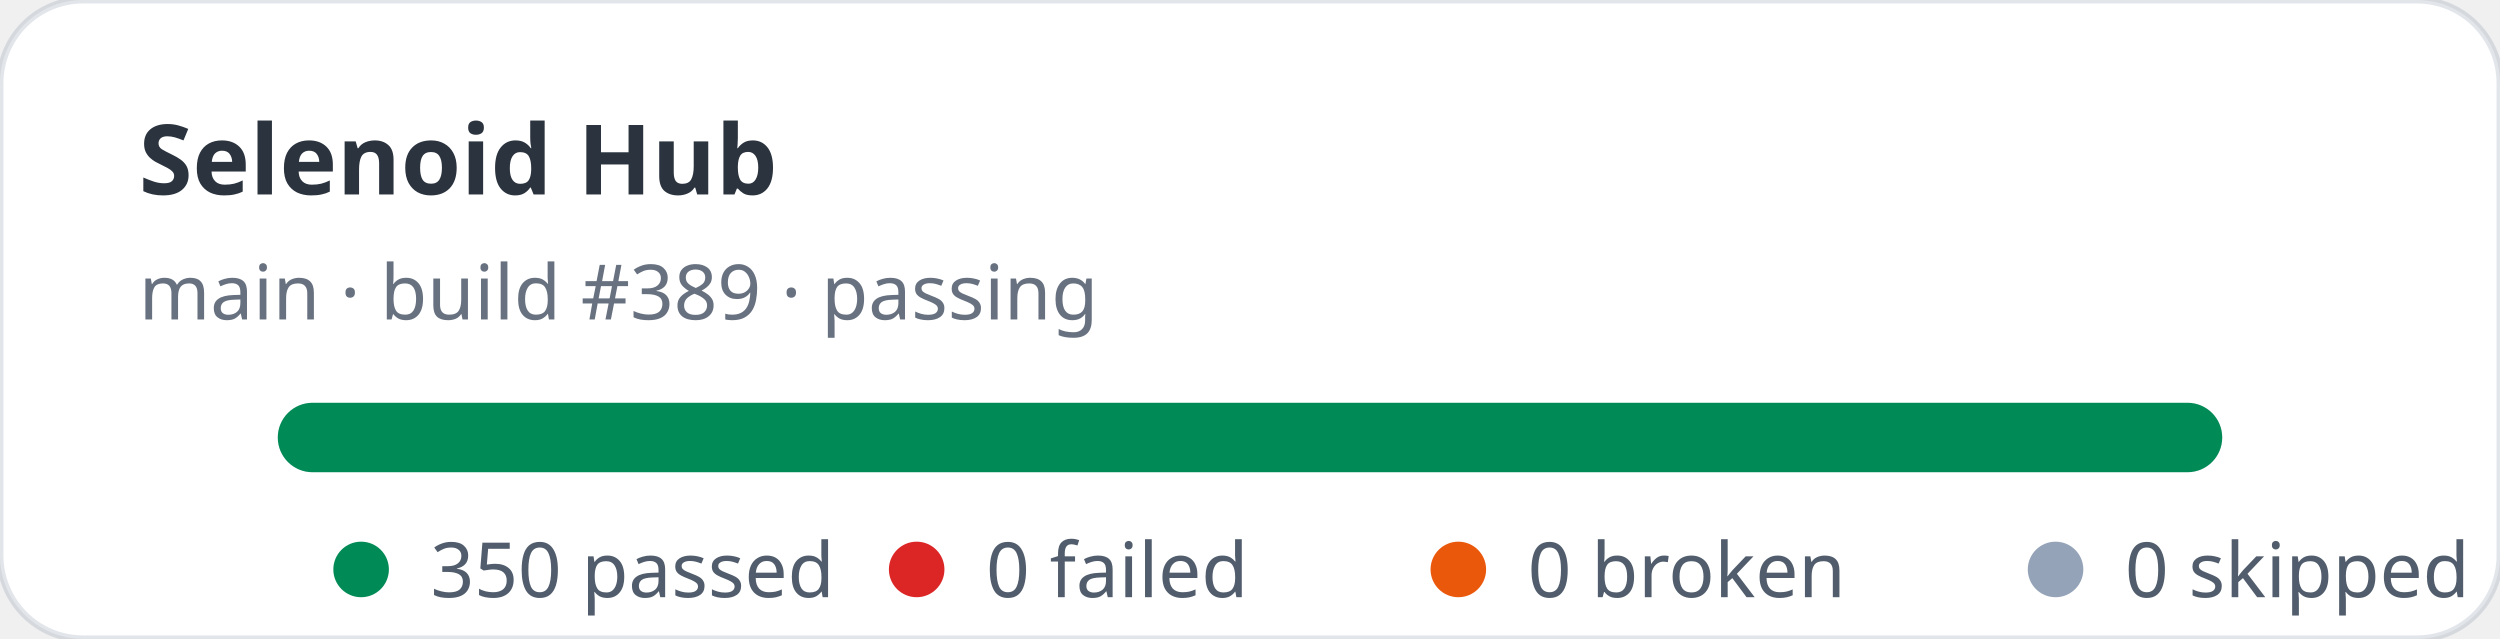
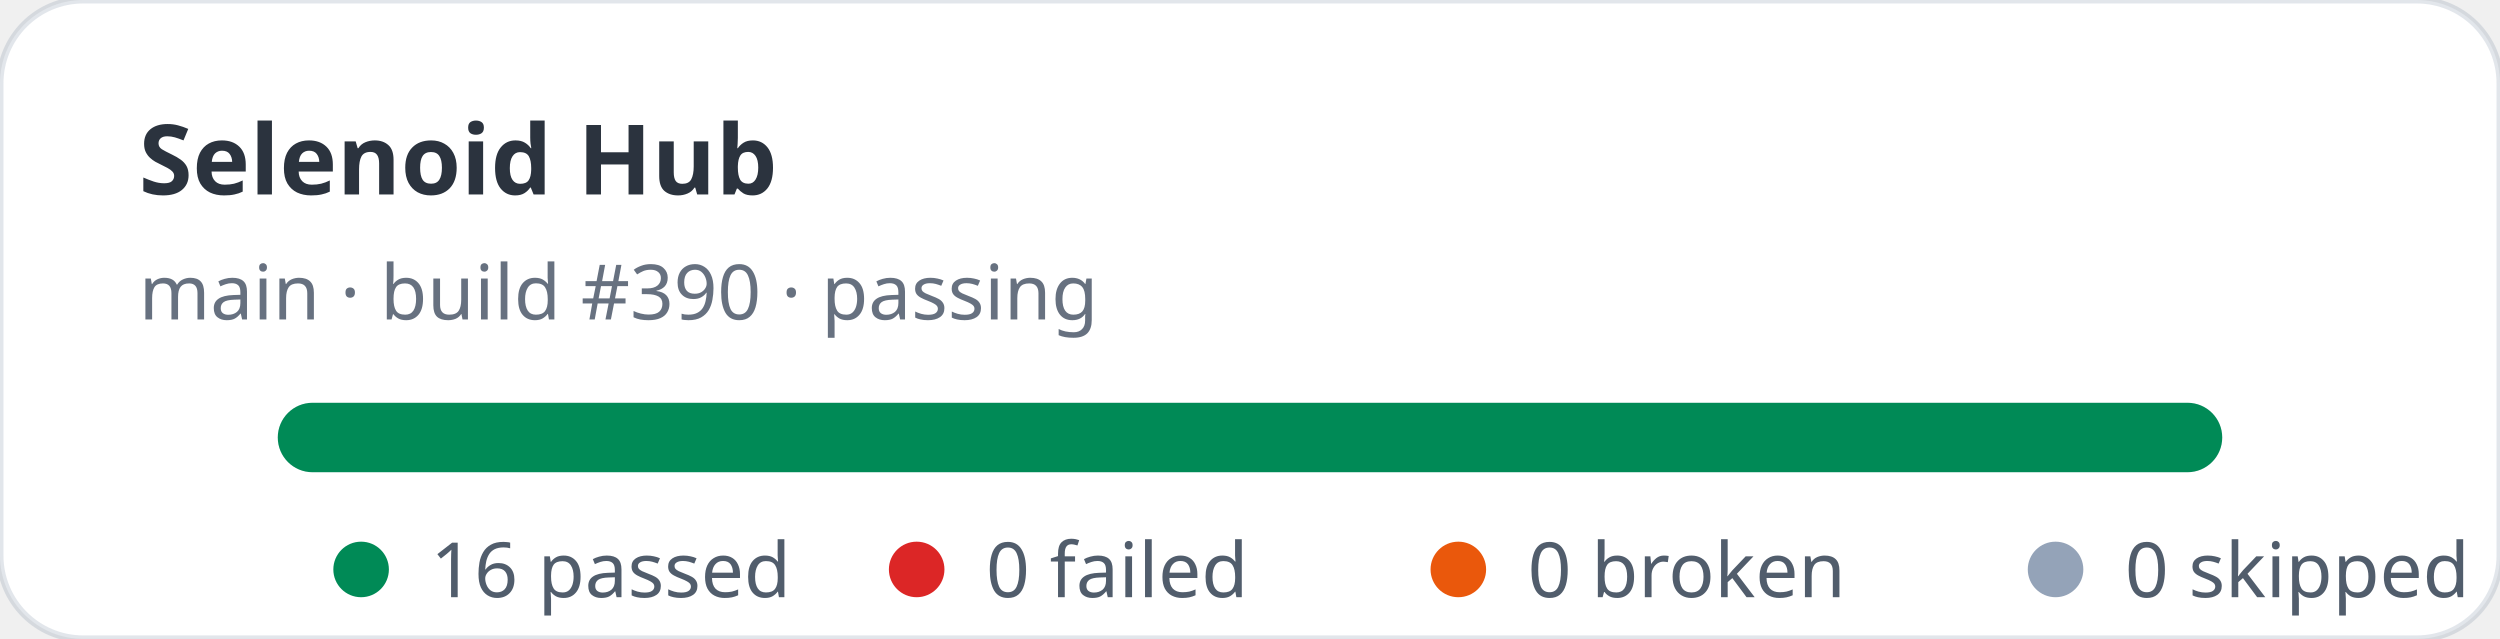
- <svg xmlns="http://www.w3.org/2000/svg" width="360" height="92" viewBox="0 0 360 92" role="img" aria-label="Selenoid Hub stats: 350 passed, 0 failed">
+ <svg xmlns="http://www.w3.org/2000/svg" width="360" height="92" viewBox="0 0 360 92" role="img" aria-label="Selenoid Hub stats: 16 passed, 0 failed">
  <rect width="360" height="92" rx="12" fill="#ffffff" stroke="rgba(11,48,86,0.12)" />
  <text x="20" y="28" fill="rgba(1,10,24,0.83)" font-family="ui-sans-serif,system-ui,sans-serif" font-size="14" font-weight="700">Selenoid Hub</text>
-   <text x="20" y="46" fill="rgba(2,19,44,0.6)" font-family="ui-sans-serif,system-ui,sans-serif" font-size="11">main · build #389 · passing</text>
+   <text x="20" y="46" fill="rgba(2,19,44,0.6)" font-family="ui-sans-serif,system-ui,sans-serif" font-size="11">main · build #390 · passing</text>
  <rect x="40" y="58" width="280" height="10" rx="5" fill="#e2e8f0" />
  <rect x="40" y="58" width="280" height="10" rx="5" fill="#008a56" />
  <g font-family="ui-sans-serif,system-ui,sans-serif" font-size="11" fill="rgba(1,18,40,0.68)">
    <circle cx="52" cy="82" r="4" fill="#008a56" />
-     <text x="62" y="86">350 passed</text>
+     <text x="62" y="86">16 passed</text>
    <circle cx="132" cy="82" r="4" fill="#dc2626" />
    <text x="142" y="86">0 failed</text>
    <circle cx="210" cy="82" r="4" fill="#ea580c" />
    <text x="220" y="86">0 broken</text>
    <circle cx="296" cy="82" r="4" fill="#94a3b8" />
    <text x="306" y="86">0 skipped</text>
  </g>
</svg>
